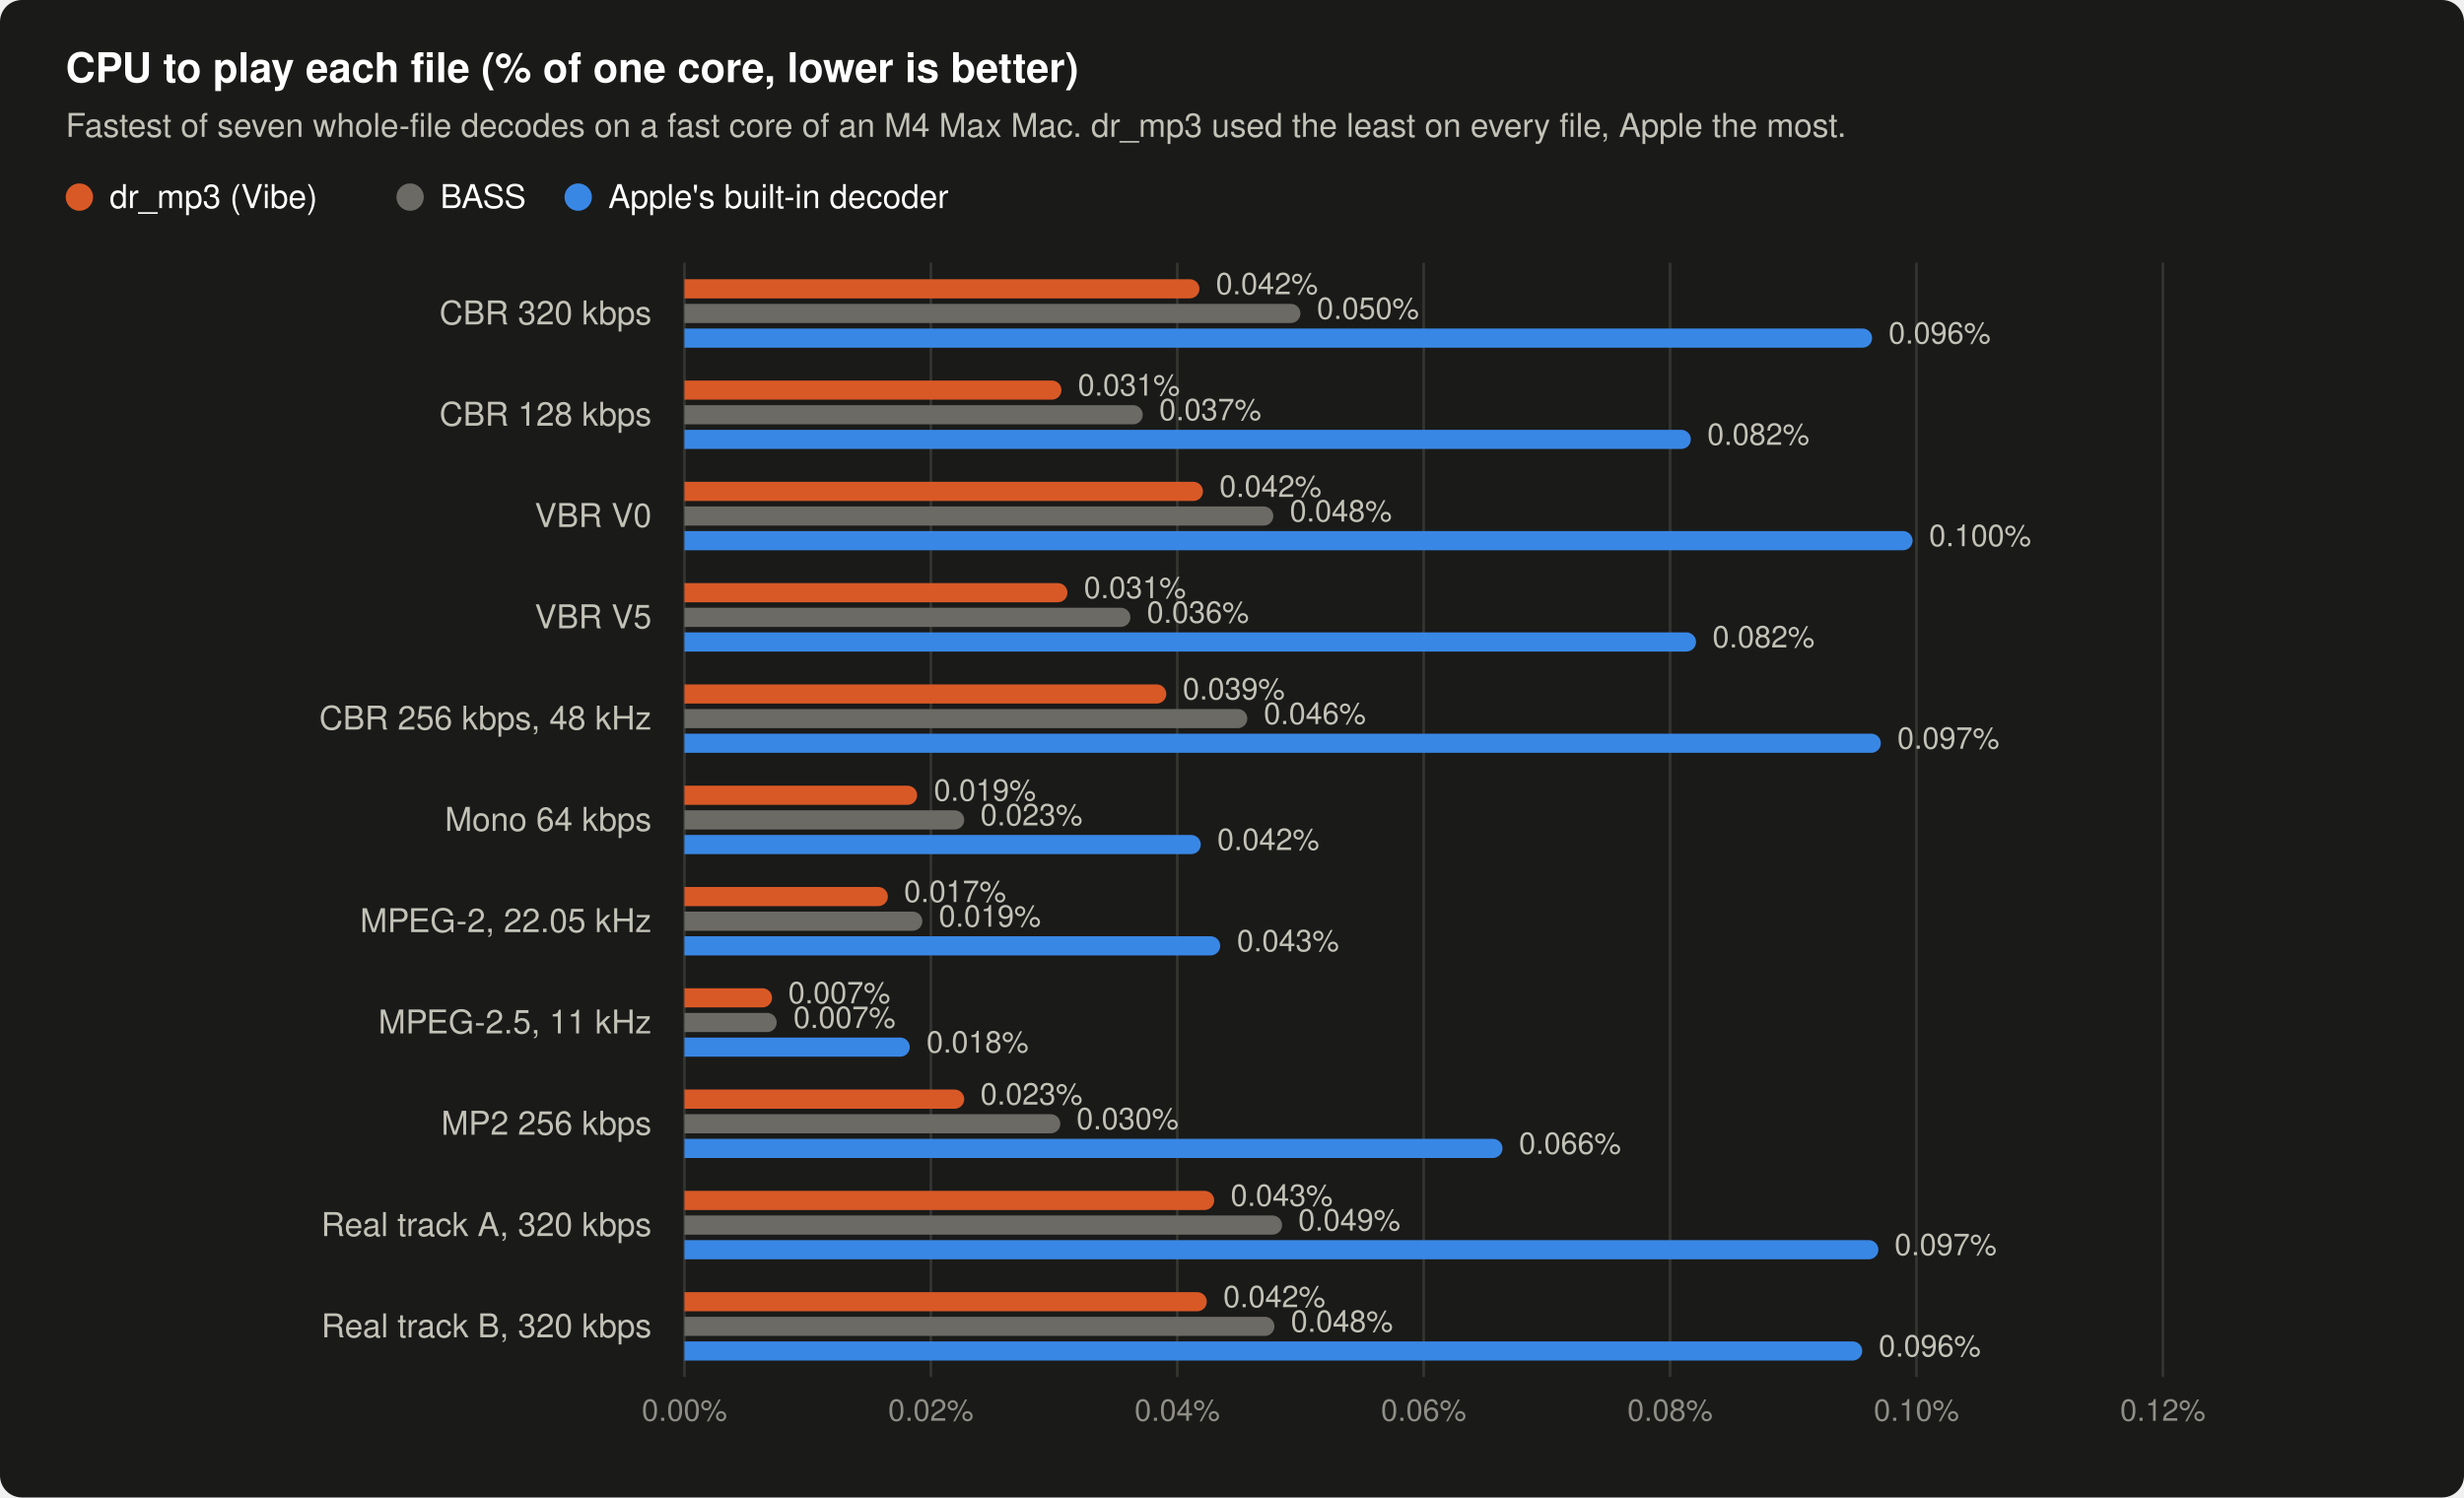
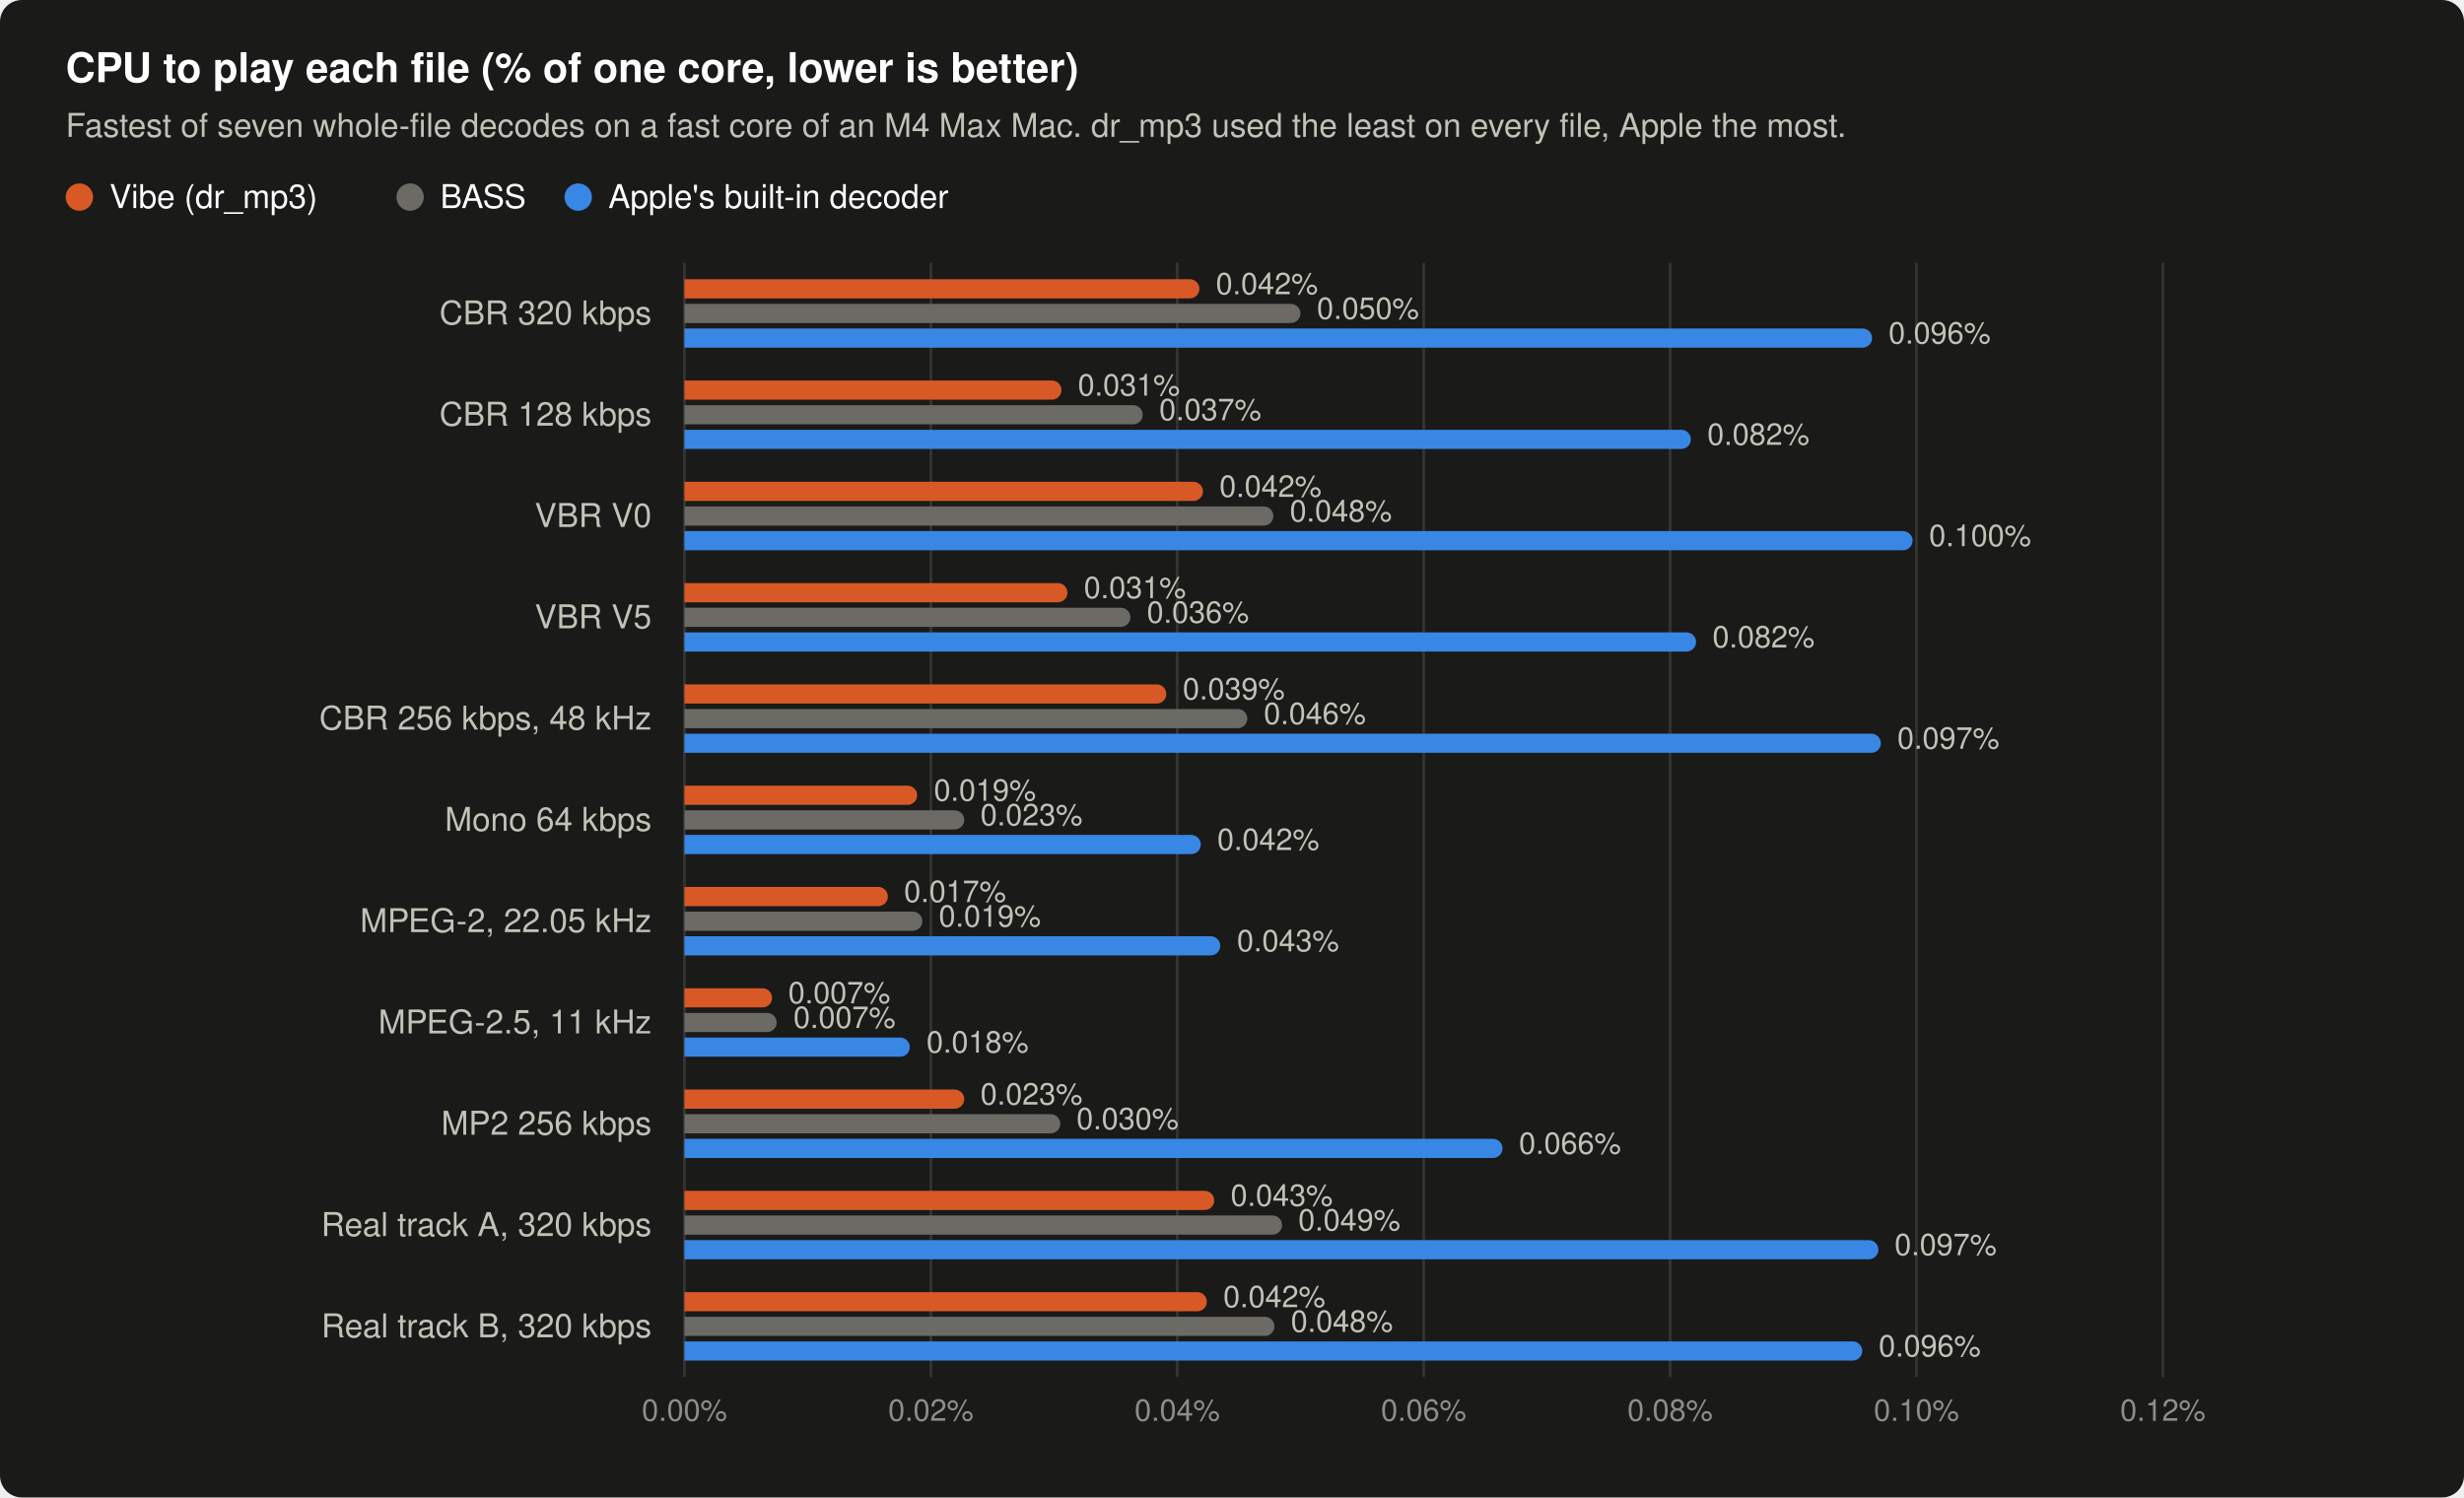
<svg xmlns="http://www.w3.org/2000/svg" width="900" height="547" viewBox="0 0 900 547" font-family="-apple-system, BlinkMacSystemFont, 'Segoe UI', Helvetica, Arial, sans-serif" role="img" aria-label="CPU to play each test file, dr_mp3, BASS and Apple, best first">
  <rect width="900" height="547" rx="8" fill="#1a1a19" />
  <text x="24.0" y="30.0" font-size="15" fill="#ffffff" text-anchor="start" font-weight="600">CPU to play each file (% of one core, lower is better)</text>
  <text x="24.0" y="50.0" font-size="12" fill="#c3c2b7" text-anchor="start" font-weight="400">Fastest of seven whole-file decodes on a fast core of an M4 Max Mac. dr_mp3 used the least on every file, Apple the most.</text>
  <circle cx="29" cy="72" r="5" fill="#d95926" />
-   <text x="40.0" y="76.0" font-size="12" fill="#ffffff" text-anchor="start" font-weight="400">dr_mp3 (Vibe)</text>
+   <text x="40.0" y="76.0" font-size="12" fill="#ffffff" text-anchor="start" font-weight="400">Vibe (dr_mp3)</text>
  <circle cx="149.8" cy="72" r="5" fill="#6b6a64" />
  <text x="160.8" y="76.0" font-size="12" fill="#ffffff" text-anchor="start" font-weight="400">BASS</text>
  <circle cx="211.2" cy="72" r="5" fill="#3987e5" />
  <text x="222.2" y="76.0" font-size="12" fill="#ffffff" text-anchor="start" font-weight="400">Apple's built-in decoder</text>
  <line x1="250.0" y1="96" x2="250.0" y2="503" stroke="#343431" />
  <text x="250.0" y="519.0" font-size="11" fill="#8f8e86" text-anchor="middle" font-weight="400">0.00%</text>
  <line x1="340.0" y1="96" x2="340.0" y2="503" stroke="#343431" />
  <text x="340.0" y="519.0" font-size="11" fill="#8f8e86" text-anchor="middle" font-weight="400">0.02%</text>
  <line x1="430.0" y1="96" x2="430.0" y2="503" stroke="#343431" />
  <text x="430.0" y="519.0" font-size="11" fill="#8f8e86" text-anchor="middle" font-weight="400">0.04%</text>
  <line x1="520.0" y1="96" x2="520.0" y2="503" stroke="#343431" />
  <text x="520.0" y="519.0" font-size="11" fill="#8f8e86" text-anchor="middle" font-weight="400">0.06%</text>
  <line x1="610.0" y1="96" x2="610.0" y2="503" stroke="#343431" />
  <text x="610.0" y="519.0" font-size="11" fill="#8f8e86" text-anchor="middle" font-weight="400">0.08%</text>
  <line x1="700.0" y1="96" x2="700.0" y2="503" stroke="#343431" />
  <text x="700.0" y="519.0" font-size="11" fill="#8f8e86" text-anchor="middle" font-weight="400">0.10%</text>
  <line x1="790.0" y1="96" x2="790.0" y2="503" stroke="#343431" />
  <text x="790.0" y="519.0" font-size="11" fill="#8f8e86" text-anchor="middle" font-weight="400">0.12%</text>
  <text x="238.0" y="118.5" font-size="12" fill="#c3c2b7" text-anchor="end" font-weight="400">CBR 320 kbps</text>
  <path d="M250,102.0 h184.6 a3.5,3.5 0 0 1 3.5,3.5 v0.0 a3.5,3.5 0 0 1 -3.5,3.5 h-184.6 z" fill="#d95926" />
  <text x="444.1" y="107.5" font-size="11" fill="#c3c2b7" text-anchor="start" font-weight="400">0.042%</text>
  <path d="M250,111.0 h221.5 a3.5,3.5 0 0 1 3.5,3.5 v0.0 a3.5,3.5 0 0 1 -3.5,3.5 h-221.5 z" fill="#6b6a64" />
  <text x="481.0" y="116.5" font-size="11" fill="#c3c2b7" text-anchor="start" font-weight="400">0.050%</text>
  <path d="M250,120.0 h430.3 a3.5,3.5 0 0 1 3.5,3.5 v0.0 a3.5,3.5 0 0 1 -3.5,3.5 h-430.3 z" fill="#3987e5" />
  <text x="689.8" y="125.5" font-size="11" fill="#c3c2b7" text-anchor="start" font-weight="400">0.096%</text>
  <text x="238.0" y="155.5" font-size="12" fill="#c3c2b7" text-anchor="end" font-weight="400">CBR 128 kbps</text>
  <path d="M250,139.0 h134.2 a3.5,3.5 0 0 1 3.5,3.5 v0.0 a3.5,3.5 0 0 1 -3.5,3.5 h-134.2 z" fill="#d95926" />
  <text x="393.7" y="144.5" font-size="11" fill="#c3c2b7" text-anchor="start" font-weight="400">0.031%</text>
  <path d="M250,148.0 h163.9 a3.5,3.5 0 0 1 3.5,3.5 v0.0 a3.5,3.5 0 0 1 -3.5,3.5 h-163.9 z" fill="#6b6a64" />
  <text x="423.4" y="153.5" font-size="11" fill="#c3c2b7" text-anchor="start" font-weight="400">0.037%</text>
  <path d="M250,157.0 h364.1 a3.5,3.5 0 0 1 3.5,3.5 v0.0 a3.5,3.5 0 0 1 -3.5,3.5 h-364.1 z" fill="#3987e5" />
  <text x="623.6" y="162.5" font-size="11" fill="#c3c2b7" text-anchor="start" font-weight="400">0.082%</text>
  <text x="238.0" y="192.5" font-size="12" fill="#c3c2b7" text-anchor="end" font-weight="400">VBR V0</text>
  <path d="M250,176.0 h185.9 a3.5,3.5 0 0 1 3.5,3.5 v0.0 a3.5,3.5 0 0 1 -3.5,3.5 h-185.9 z" fill="#d95926" />
  <text x="445.4" y="181.5" font-size="11" fill="#c3c2b7" text-anchor="start" font-weight="400">0.042%</text>
  <path d="M250,185.0 h211.6 a3.5,3.5 0 0 1 3.5,3.5 v0.0 a3.5,3.5 0 0 1 -3.5,3.5 h-211.6 z" fill="#6b6a64" />
  <text x="471.1" y="190.5" font-size="11" fill="#c3c2b7" text-anchor="start" font-weight="400">0.048%</text>
  <path d="M250,194.0 h445.1 a3.5,3.5 0 0 1 3.5,3.5 v0.0 a3.5,3.5 0 0 1 -3.5,3.5 h-445.1 z" fill="#3987e5" />
  <text x="704.6" y="199.5" font-size="11" fill="#c3c2b7" text-anchor="start" font-weight="400">0.100%</text>
  <text x="238.0" y="229.5" font-size="12" fill="#c3c2b7" text-anchor="end" font-weight="400">VBR V5</text>
  <path d="M250,213.0 h136.4 a3.5,3.5 0 0 1 3.5,3.5 v0.0 a3.5,3.5 0 0 1 -3.5,3.5 h-136.4 z" fill="#d95926" />
  <text x="395.9" y="218.5" font-size="11" fill="#c3c2b7" text-anchor="start" font-weight="400">0.031%</text>
  <path d="M250,222.0 h159.4 a3.5,3.5 0 0 1 3.5,3.5 v0.0 a3.5,3.5 0 0 1 -3.5,3.5 h-159.4 z" fill="#6b6a64" />
  <text x="418.9" y="227.5" font-size="11" fill="#c3c2b7" text-anchor="start" font-weight="400">0.036%</text>
  <path d="M250,231.0 h366.0 a3.5,3.5 0 0 1 3.5,3.5 v0.0 a3.5,3.5 0 0 1 -3.5,3.5 h-366.0 z" fill="#3987e5" />
  <text x="625.5" y="236.5" font-size="11" fill="#c3c2b7" text-anchor="start" font-weight="400">0.082%</text>
  <text x="238.0" y="266.5" font-size="12" fill="#c3c2b7" text-anchor="end" font-weight="400">CBR 256 kbps, 48 kHz</text>
  <path d="M250,250.0 h172.5 a3.5,3.5 0 0 1 3.5,3.5 v0.0 a3.5,3.5 0 0 1 -3.5,3.5 h-172.5 z" fill="#d95926" />
  <text x="432.0" y="255.5" font-size="11" fill="#c3c2b7" text-anchor="start" font-weight="400">0.039%</text>
  <path d="M250,259.0 h202.1 a3.5,3.5 0 0 1 3.5,3.5 v0.0 a3.5,3.5 0 0 1 -3.5,3.5 h-202.1 z" fill="#6b6a64" />
  <text x="461.6" y="264.5" font-size="11" fill="#c3c2b7" text-anchor="start" font-weight="400">0.046%</text>
  <path d="M250,268.0 h433.5 a3.5,3.5 0 0 1 3.5,3.5 v0.0 a3.5,3.5 0 0 1 -3.5,3.5 h-433.5 z" fill="#3987e5" />
  <text x="693.0" y="273.5" font-size="11" fill="#c3c2b7" text-anchor="start" font-weight="400">0.097%</text>
  <text x="238.0" y="303.5" font-size="12" fill="#c3c2b7" text-anchor="end" font-weight="400">Mono 64 kbps</text>
  <path d="M250,287.0 h81.5 a3.5,3.5 0 0 1 3.5,3.5 v0.0 a3.5,3.5 0 0 1 -3.5,3.5 h-81.5 z" fill="#d95926" />
  <text x="341.1" y="292.5" font-size="11" fill="#c3c2b7" text-anchor="start" font-weight="400">0.019%</text>
  <path d="M250,296.0 h98.7 a3.5,3.5 0 0 1 3.5,3.5 v0.0 a3.5,3.5 0 0 1 -3.5,3.5 h-98.7 z" fill="#6b6a64" />
  <text x="358.1" y="301.5" font-size="11" fill="#c3c2b7" text-anchor="start" font-weight="400">0.023%</text>
  <path d="M250,305.0 h185.1 a3.5,3.5 0 0 1 3.5,3.5 v0.0 a3.5,3.5 0 0 1 -3.5,3.5 h-185.1 z" fill="#3987e5" />
  <text x="444.6" y="310.5" font-size="11" fill="#c3c2b7" text-anchor="start" font-weight="400">0.042%</text>
  <text x="238.0" y="340.5" font-size="12" fill="#c3c2b7" text-anchor="end" font-weight="400">MPEG-2, 22.05 kHz</text>
  <path d="M250,324.0 h70.8 a3.5,3.5 0 0 1 3.5,3.5 v0.0 a3.5,3.5 0 0 1 -3.5,3.5 h-70.8 z" fill="#d95926" />
  <text x="330.2" y="329.5" font-size="11" fill="#c3c2b7" text-anchor="start" font-weight="400">0.017%</text>
  <path d="M250,333.0 h83.4 a3.5,3.5 0 0 1 3.5,3.5 v0.0 a3.5,3.5 0 0 1 -3.5,3.5 h-83.4 z" fill="#6b6a64" />
  <text x="342.9" y="338.5" font-size="11" fill="#c3c2b7" text-anchor="start" font-weight="400">0.019%</text>
  <path d="M250,342.0 h192.2 a3.5,3.5 0 0 1 3.5,3.5 v0.0 a3.5,3.5 0 0 1 -3.5,3.5 h-192.2 z" fill="#3987e5" />
  <text x="451.8" y="347.5" font-size="11" fill="#c3c2b7" text-anchor="start" font-weight="400">0.043%</text>
  <text x="238.0" y="377.5" font-size="12" fill="#c3c2b7" text-anchor="end" font-weight="400">MPEG-2.5, 11 kHz</text>
  <path d="M250,361.0 h28.5 a3.5,3.5 0 0 1 3.5,3.5 v0.0 a3.5,3.5 0 0 1 -3.5,3.5 h-28.5 z" fill="#d95926" />
  <text x="287.9" y="366.5" font-size="11" fill="#c3c2b7" text-anchor="start" font-weight="400">0.007%</text>
  <path d="M250,370.0 h30.2 a3.5,3.5 0 0 1 3.5,3.5 v0.0 a3.5,3.5 0 0 1 -3.5,3.5 h-30.2 z" fill="#6b6a64" />
  <text x="289.8" y="375.5" font-size="11" fill="#c3c2b7" text-anchor="start" font-weight="400">0.007%</text>
  <path d="M250,379.0 h78.8 a3.5,3.5 0 0 1 3.5,3.5 v0.0 a3.5,3.5 0 0 1 -3.5,3.5 h-78.8 z" fill="#3987e5" />
  <text x="338.4" y="384.5" font-size="11" fill="#c3c2b7" text-anchor="start" font-weight="400">0.018%</text>
  <text x="238.0" y="414.5" font-size="12" fill="#c3c2b7" text-anchor="end" font-weight="400">MP2 256 kbps</text>
  <path d="M250,398.0 h98.7 a3.5,3.5 0 0 1 3.5,3.5 v0.0 a3.5,3.5 0 0 1 -3.5,3.5 h-98.7 z" fill="#d95926" />
  <text x="358.1" y="403.5" font-size="11" fill="#c3c2b7" text-anchor="start" font-weight="400">0.023%</text>
  <path d="M250,407.0 h133.8 a3.5,3.5 0 0 1 3.5,3.5 v0.0 a3.5,3.5 0 0 1 -3.5,3.5 h-133.8 z" fill="#6b6a64" />
  <text x="393.2" y="412.5" font-size="11" fill="#c3c2b7" text-anchor="start" font-weight="400">0.030%</text>
  <path d="M250,416.0 h295.3 a3.5,3.5 0 0 1 3.5,3.5 v0.0 a3.5,3.5 0 0 1 -3.5,3.5 h-295.3 z" fill="#3987e5" />
  <text x="554.8" y="421.5" font-size="11" fill="#c3c2b7" text-anchor="start" font-weight="400">0.066%</text>
  <text x="238.0" y="451.5" font-size="12" fill="#c3c2b7" text-anchor="end" font-weight="400">Real track A, 320 kbps</text>
  <path d="M250,435.0 h190.0 a3.5,3.5 0 0 1 3.5,3.5 v0.0 a3.5,3.5 0 0 1 -3.5,3.5 h-190.0 z" fill="#d95926" />
  <text x="449.5" y="440.5" font-size="11" fill="#c3c2b7" text-anchor="start" font-weight="400">0.043%</text>
  <path d="M250,444.0 h214.8 a3.5,3.5 0 0 1 3.5,3.5 v0.0 a3.5,3.5 0 0 1 -3.5,3.5 h-214.8 z" fill="#6b6a64" />
  <text x="474.2" y="449.5" font-size="11" fill="#c3c2b7" text-anchor="start" font-weight="400">0.049%</text>
  <path d="M250,453.0 h432.6 a3.5,3.5 0 0 1 3.5,3.5 v0.0 a3.5,3.5 0 0 1 -3.5,3.5 h-432.6 z" fill="#3987e5" />
  <text x="692.0" y="458.5" font-size="11" fill="#c3c2b7" text-anchor="start" font-weight="400">0.097%</text>
  <text x="238.0" y="488.5" font-size="12" fill="#c3c2b7" text-anchor="end" font-weight="400">Real track B, 320 kbps</text>
  <path d="M250,472.0 h187.3 a3.5,3.5 0 0 1 3.5,3.5 v0.0 a3.5,3.5 0 0 1 -3.5,3.5 h-187.3 z" fill="#d95926" />
  <text x="446.8" y="477.5" font-size="11" fill="#c3c2b7" text-anchor="start" font-weight="400">0.042%</text>
  <path d="M250,481.0 h212.0 a3.5,3.5 0 0 1 3.5,3.5 v0.0 a3.5,3.5 0 0 1 -3.5,3.5 h-212.0 z" fill="#6b6a64" />
  <text x="471.5" y="486.5" font-size="11" fill="#c3c2b7" text-anchor="start" font-weight="400">0.048%</text>
  <path d="M250,490.0 h426.7 a3.5,3.5 0 0 1 3.5,3.5 v0.0 a3.5,3.5 0 0 1 -3.5,3.5 h-426.7 z" fill="#3987e5" />
  <text x="686.2" y="495.5" font-size="11" fill="#c3c2b7" text-anchor="start" font-weight="400">0.096%</text>
</svg>
